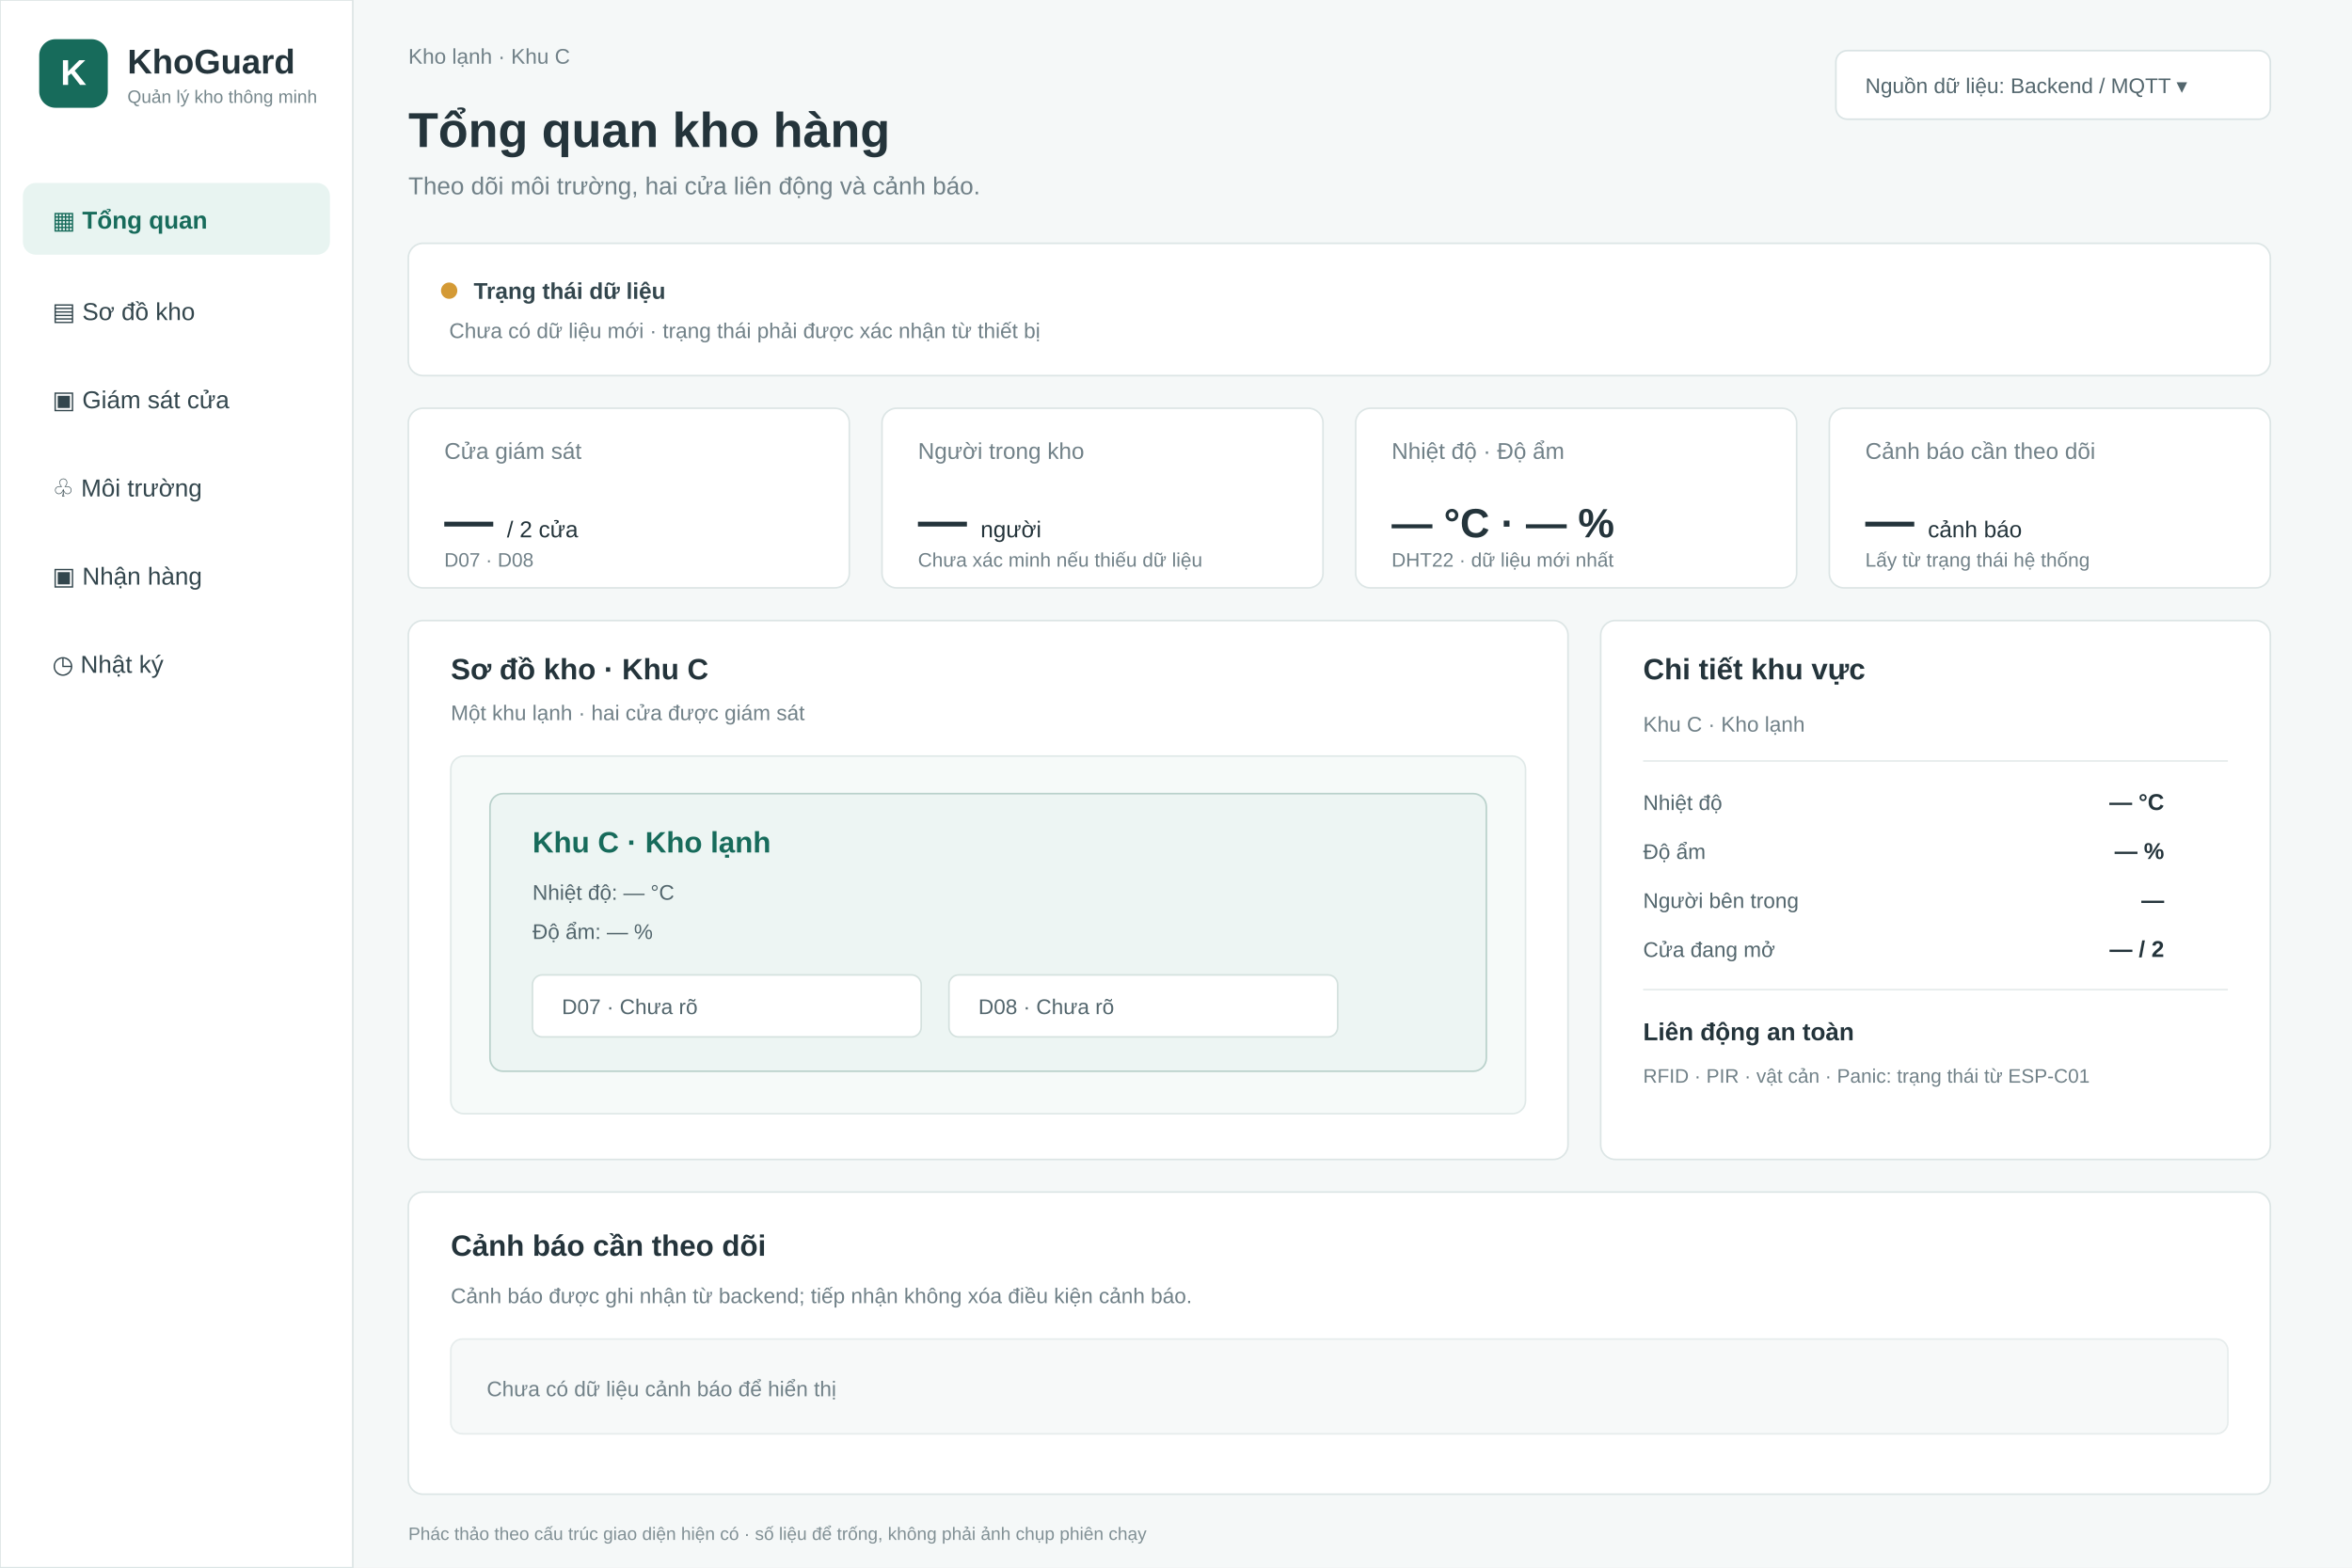
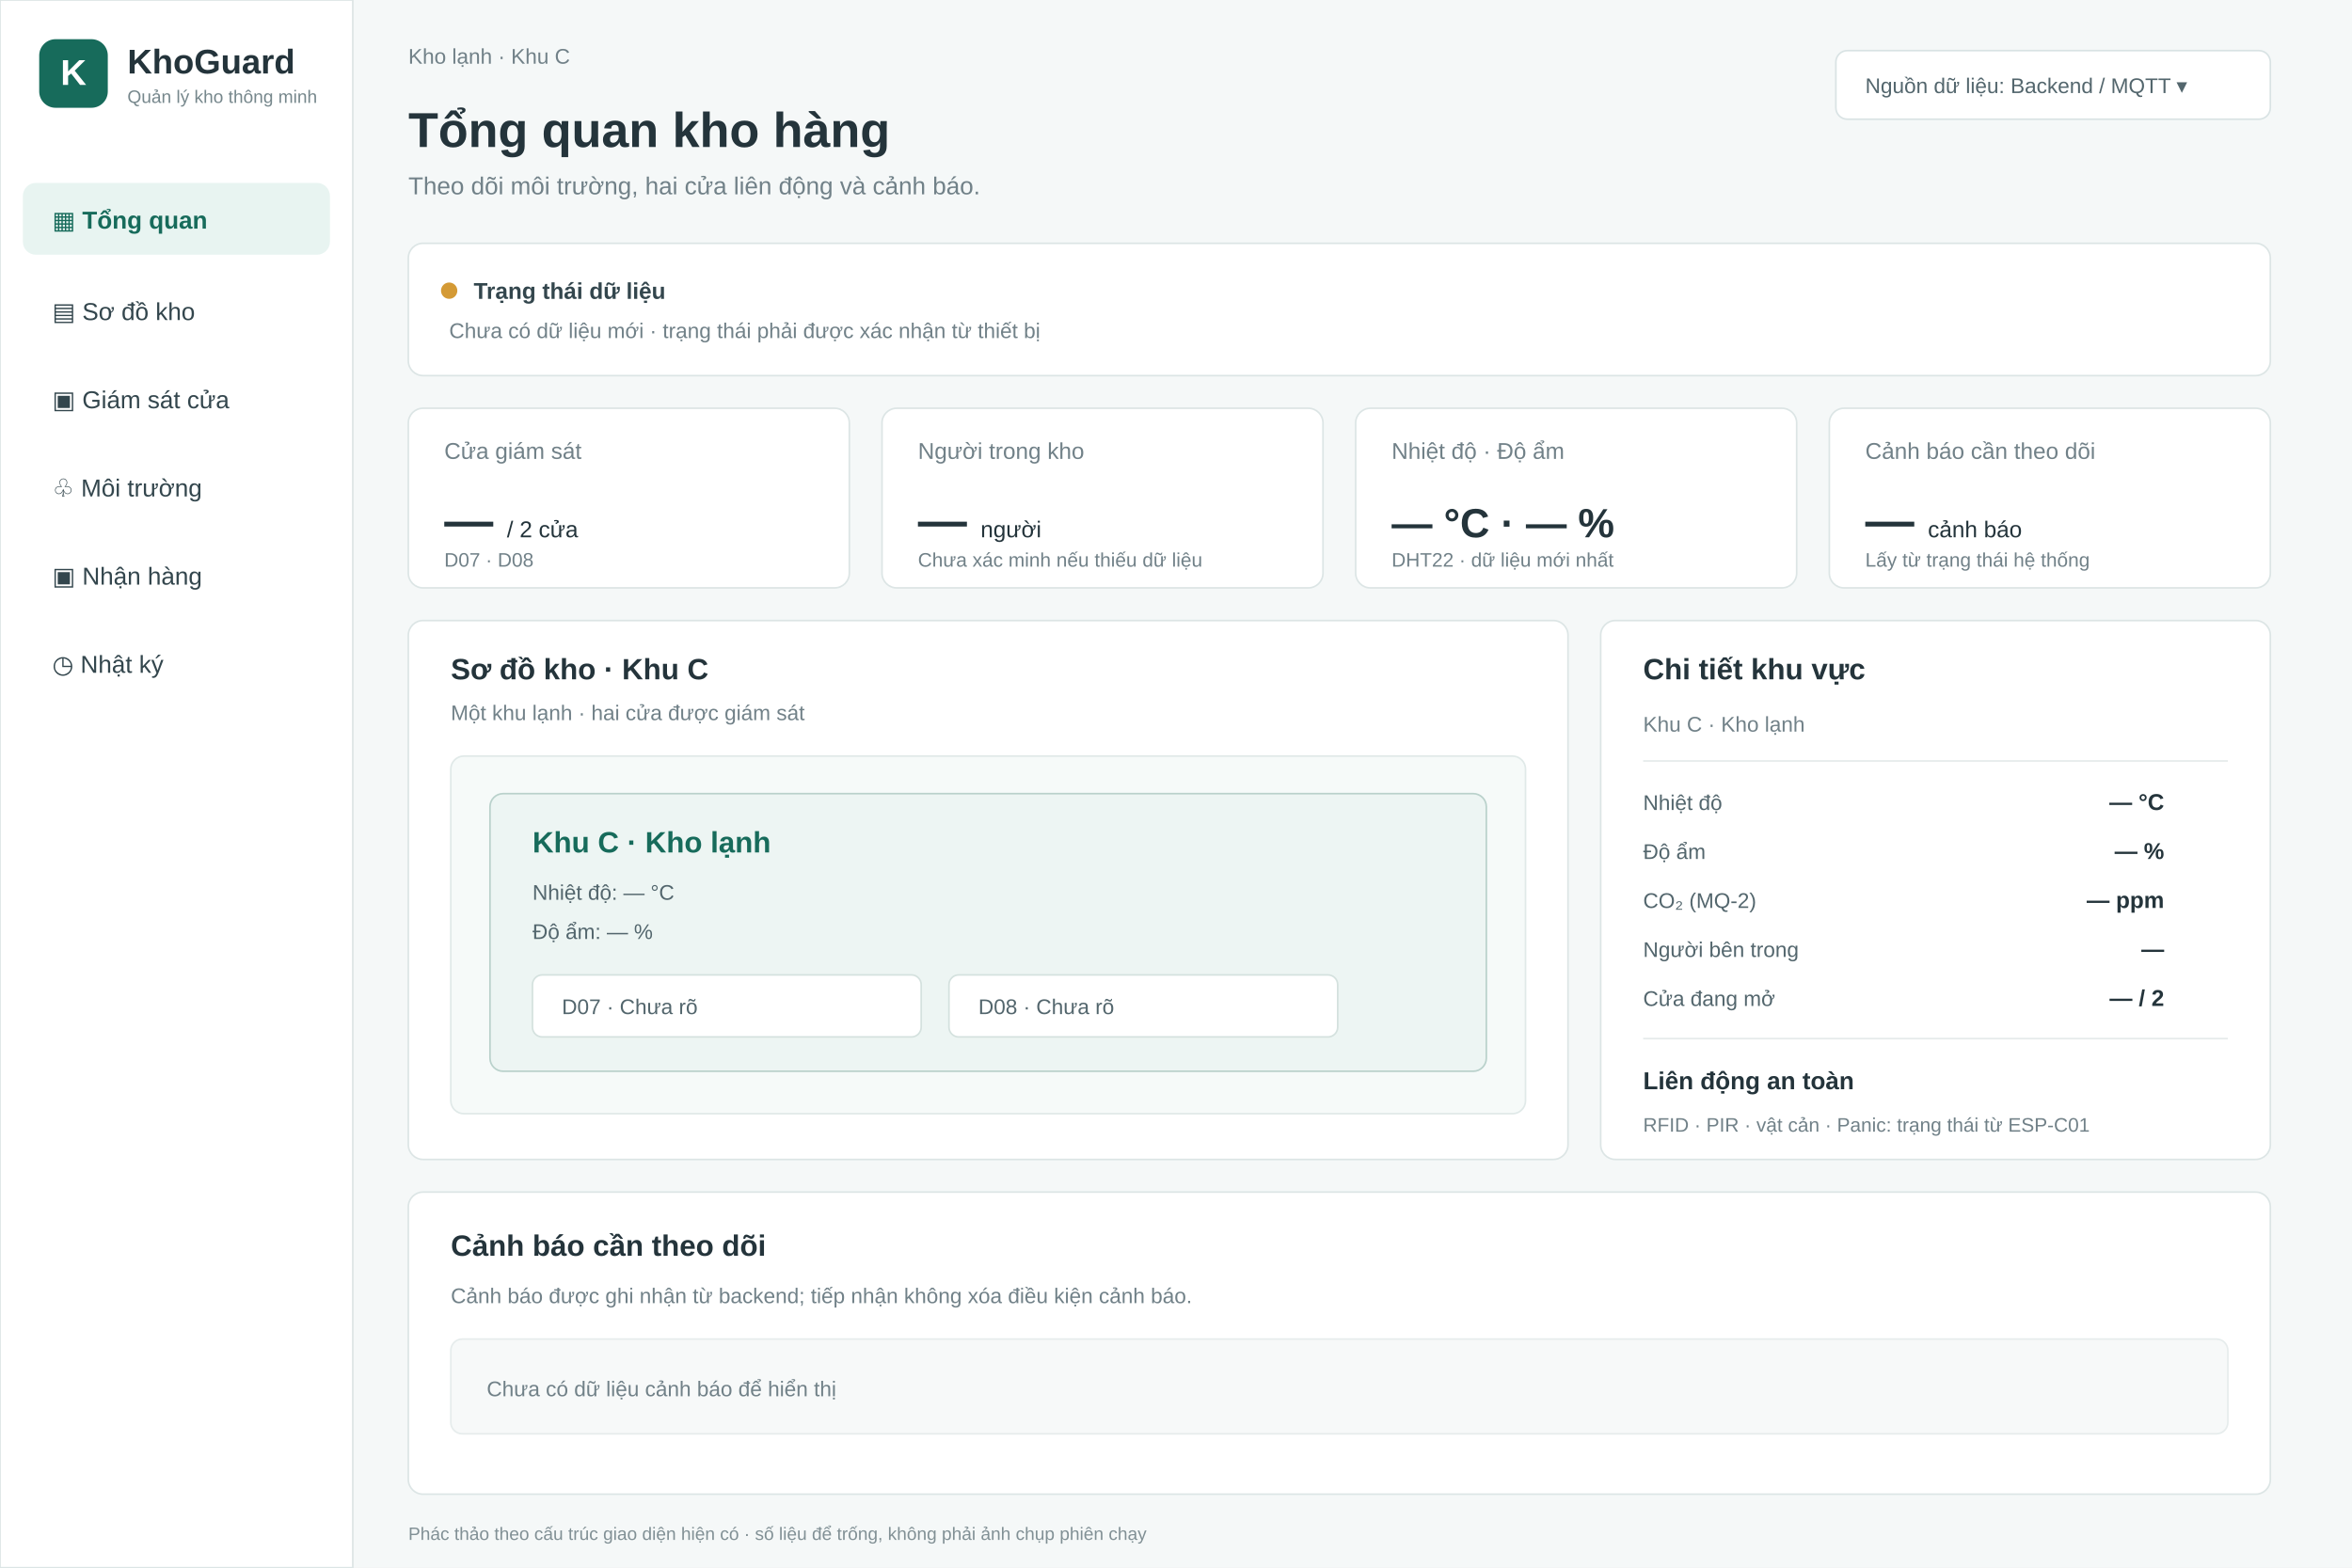
<svg xmlns="http://www.w3.org/2000/svg" width="1440" height="960" viewBox="0 0 1440 960" role="img" aria-labelledby="title desc">
  <rect width="1440" height="960" fill="#f5f8f8" />
  <rect x="0" y="0" width="216" height="960" fill="#ffffff" />
  <rect x="0" y="0" width="216" height="960" fill="none" stroke="#dce5e5" />
  <rect x="24" y="24" width="42" height="42" rx="10" fill="#176b5b" />
  <text x="45" y="52" text-anchor="middle" font-family="Arial,sans-serif" font-size="22" font-weight="700" fill="#ffffff">K</text>
  <text x="78" y="45" font-family="Arial,sans-serif" font-size="21" font-weight="700" fill="#24343b">KhoGuard</text>
  <text x="78" y="63" font-family="Arial,sans-serif" font-size="11" fill="#76878c">Quản lý kho thông minh</text>
  <g font-family="Arial,sans-serif" font-size="15" fill="#33464d">
    <rect x="14" y="112" width="188" height="44" rx="8" fill="#e8f4f1" />
    <text x="32" y="140" fill="#176b5b" font-weight="700">▦  Tổng quan</text>
    <text x="32" y="196">▤  Sơ đồ kho</text>
    <text x="32" y="250">▣  Giám sát cửa</text>
    <text x="32" y="304">♧  Môi trường</text>
    <text x="32" y="358">▣  Nhận hàng</text>
    <text x="32" y="412">◷  Nhật ký</text>
  </g>
  <text x="250" y="39" font-family="Arial,sans-serif" font-size="13" fill="#718188">Kho lạnh · Khu C</text>
  <text x="250" y="90" font-family="Arial,sans-serif" font-size="30" font-weight="700" fill="#24343b">Tổng quan kho hàng</text>
  <text x="250" y="119" font-family="Arial,sans-serif" font-size="15" fill="#718188">Theo dõi môi trường, hai cửa liên động và cảnh báo.</text>
  <rect x="1124" y="31" width="266" height="42" rx="7" fill="#ffffff" stroke="#d9e3e4" />
  <text x="1142" y="57" font-family="Arial,sans-serif" font-size="13" fill="#53666d">Nguồn dữ liệu: Backend / MQTT  ▾</text>
  <rect x="250" y="149" width="1140" height="81" rx="9" fill="#ffffff" stroke="#dce5e5" />
  <circle cx="275" cy="178" r="5" fill="#d49a35" />
  <text x="290" y="183" font-family="Arial,sans-serif" font-size="14" font-weight="700" fill="#33464d">Trạng thái dữ liệu</text>
  <text x="275" y="207" font-family="Arial,sans-serif" font-size="13" fill="#718188">Chưa có dữ liệu mới · trạng thái phải được xác nhận từ thiết bị</text>
  <g font-family="Arial,sans-serif">
    <rect x="250" y="250" width="270" height="110" rx="9" fill="#ffffff" stroke="#dce5e5" />
    <text x="272" y="281" font-size="14" fill="#718188">Cửa giám sát</text>
    <text x="272" y="329" font-size="30" font-weight="700" fill="#24343b">— <tspan font-size="14" font-weight="400">/ 2 cửa</tspan>
    </text>
    <text x="272" y="347" font-size="12" fill="#718188">D07 · D08</text>
    <rect x="540" y="250" width="270" height="110" rx="9" fill="#ffffff" stroke="#dce5e5" />
    <text x="562" y="281" font-size="14" fill="#718188">Người trong kho</text>
    <text x="562" y="329" font-size="30" font-weight="700" fill="#24343b">— <tspan font-size="14" font-weight="400">người</tspan>
    </text>
    <text x="562" y="347" font-size="12" fill="#718188">Chưa xác minh nếu thiếu dữ liệu</text>
    <rect x="830" y="250" width="270" height="110" rx="9" fill="#ffffff" stroke="#dce5e5" />
    <text x="852" y="281" font-size="14" fill="#718188">Nhiệt độ · Độ ẩm</text>
    <text x="852" y="329" font-size="25" font-weight="700" fill="#24343b">— °C  ·  — %</text>
    <text x="852" y="347" font-size="12" fill="#718188">DHT22 · dữ liệu mới nhất</text>
    <rect x="1120" y="250" width="270" height="110" rx="9" fill="#ffffff" stroke="#dce5e5" />
    <text x="1142" y="281" font-size="14" fill="#718188">Cảnh báo cần theo dõi</text>
    <text x="1142" y="329" font-size="30" font-weight="700" fill="#24343b">— <tspan font-size="14" font-weight="400">cảnh báo</tspan>
    </text>
    <text x="1142" y="347" font-size="12" fill="#718188">Lấy từ trạng thái hệ thống</text>
  </g>
  <rect x="250" y="380" width="710" height="330" rx="9" fill="#ffffff" stroke="#dce5e5" />
  <text x="276" y="416" font-family="Arial,sans-serif" font-size="18" font-weight="700" fill="#24343b">Sơ đồ kho · Khu C</text>
  <text x="276" y="441" font-family="Arial,sans-serif" font-size="13" fill="#718188">Một khu lạnh · hai cửa được giám sát</text>
  <rect x="276" y="463" width="658" height="219" rx="8" fill="#f6faf9" stroke="#e0e9e8" />
  <rect x="300" y="486" width="610" height="170" rx="8" fill="#edf5f3" stroke="#b9d1cb" />
  <text x="326" y="522" font-family="Arial,sans-serif" font-size="18" font-weight="700" fill="#176b5b">Khu C · Kho lạnh</text>
  <text x="326" y="551" font-family="Arial,sans-serif" font-size="13" fill="#53666d">Nhiệt độ: — °C</text>
  <text x="326" y="575" font-family="Arial,sans-serif" font-size="13" fill="#53666d">Độ ẩm: — %</text>
  <rect x="326" y="597" width="238" height="38" rx="6" fill="#ffffff" stroke="#d4e1de" />
  <text x="344" y="621" font-family="Arial,sans-serif" font-size="13" fill="#53666d">D07 · Chưa rõ</text>
  <rect x="581" y="597" width="238" height="38" rx="6" fill="#ffffff" stroke="#d4e1de" />
  <text x="599" y="621" font-family="Arial,sans-serif" font-size="13" fill="#53666d">D08 · Chưa rõ</text>
  <rect x="980" y="380" width="410" height="330" rx="9" fill="#ffffff" stroke="#dce5e5" />
  <text x="1006" y="416" font-family="Arial,sans-serif" font-size="18" font-weight="700" fill="#24343b">Chi tiết khu vực</text>
  <text x="1006" y="448" font-family="Arial,sans-serif" font-size="13" fill="#718188">Khu C · Kho lạnh</text>
  <line x1="1006" y1="466" x2="1364" y2="466" stroke="#e5ebeb" />
  <text x="1006" y="496" font-family="Arial,sans-serif" font-size="13" fill="#53666d">Nhiệt độ</text>
  <text x="1325" y="496" text-anchor="end" font-family="Arial,sans-serif" font-size="14" font-weight="700" fill="#24343b">— °C</text>
  <text x="1006" y="526" font-family="Arial,sans-serif" font-size="13" fill="#53666d">Độ ẩm</text>
  <text x="1325" y="526" text-anchor="end" font-family="Arial,sans-serif" font-size="14" font-weight="700" fill="#24343b">— %</text>
-   <text x="1006" y="556" font-family="Arial,sans-serif" font-size="13" fill="#53666d">Người bên trong</text>
-   <text x="1325" y="556" text-anchor="end" font-family="Arial,sans-serif" font-size="14" font-weight="700" fill="#24343b">—</text>
-   <text x="1006" y="586" font-family="Arial,sans-serif" font-size="13" fill="#53666d">Cửa đang mở</text>
-   <text x="1325" y="586" text-anchor="end" font-family="Arial,sans-serif" font-size="14" font-weight="700" fill="#24343b">— / 2</text>
-   <line x1="1006" y1="606" x2="1364" y2="606" stroke="#e5ebeb" />
-   <text x="1006" y="637" font-family="Arial,sans-serif" font-size="15" font-weight="700" fill="#24343b">Liên động an toàn</text>
-   <text x="1006" y="663" font-family="Arial,sans-serif" font-size="12" fill="#718188">RFID · PIR · vật cản · Panic: trạng thái từ ESP-C01</text>
+   <text x="1006" y="556" font-family="Arial,sans-serif" font-size="13" fill="#53666d">CO₂ (MQ-2)</text>
+   <text x="1325" y="556" text-anchor="end" font-family="Arial,sans-serif" font-size="14" font-weight="700" fill="#24343b">— ppm</text>
+   <text x="1006" y="586" font-family="Arial,sans-serif" font-size="13" fill="#53666d">Người bên trong</text>
+   <text x="1325" y="586" text-anchor="end" font-family="Arial,sans-serif" font-size="14" font-weight="700" fill="#24343b">—</text>
+   <text x="1006" y="616" font-family="Arial,sans-serif" font-size="13" fill="#53666d">Cửa đang mở</text>
+   <text x="1325" y="616" text-anchor="end" font-family="Arial,sans-serif" font-size="14" font-weight="700" fill="#24343b">— / 2</text>
+   <line x1="1006" y1="636" x2="1364" y2="636" stroke="#e5ebeb" />
+   <text x="1006" y="667" font-family="Arial,sans-serif" font-size="15" font-weight="700" fill="#24343b">Liên động an toàn</text>
+   <text x="1006" y="693" font-family="Arial,sans-serif" font-size="12" fill="#718188">RFID · PIR · vật cản · Panic: trạng thái từ ESP-C01</text>
  <rect x="250" y="730" width="1140" height="185" rx="9" fill="#ffffff" stroke="#dce5e5" />
  <text x="276" y="769" font-family="Arial,sans-serif" font-size="18" font-weight="700" fill="#24343b">Cảnh báo cần theo dõi</text>
  <text x="276" y="798" font-family="Arial,sans-serif" font-size="13" fill="#718188">Cảnh báo được ghi nhận từ backend; tiếp nhận không xóa điều kiện cảnh báo.</text>
  <rect x="276" y="820" width="1088" height="58" rx="7" fill="#f7f9f9" stroke="#e6ecec" />
  <text x="298" y="855" font-family="Arial,sans-serif" font-size="13" fill="#718188">Chưa có dữ liệu cảnh báo để hiển thị</text>
  <text x="250" y="943" font-family="Arial,sans-serif" font-size="11" fill="#819095">Phác thảo theo cấu trúc giao diện hiện có · số liệu để trống, không phải ảnh chụp phiên chạy</text>
</svg>
